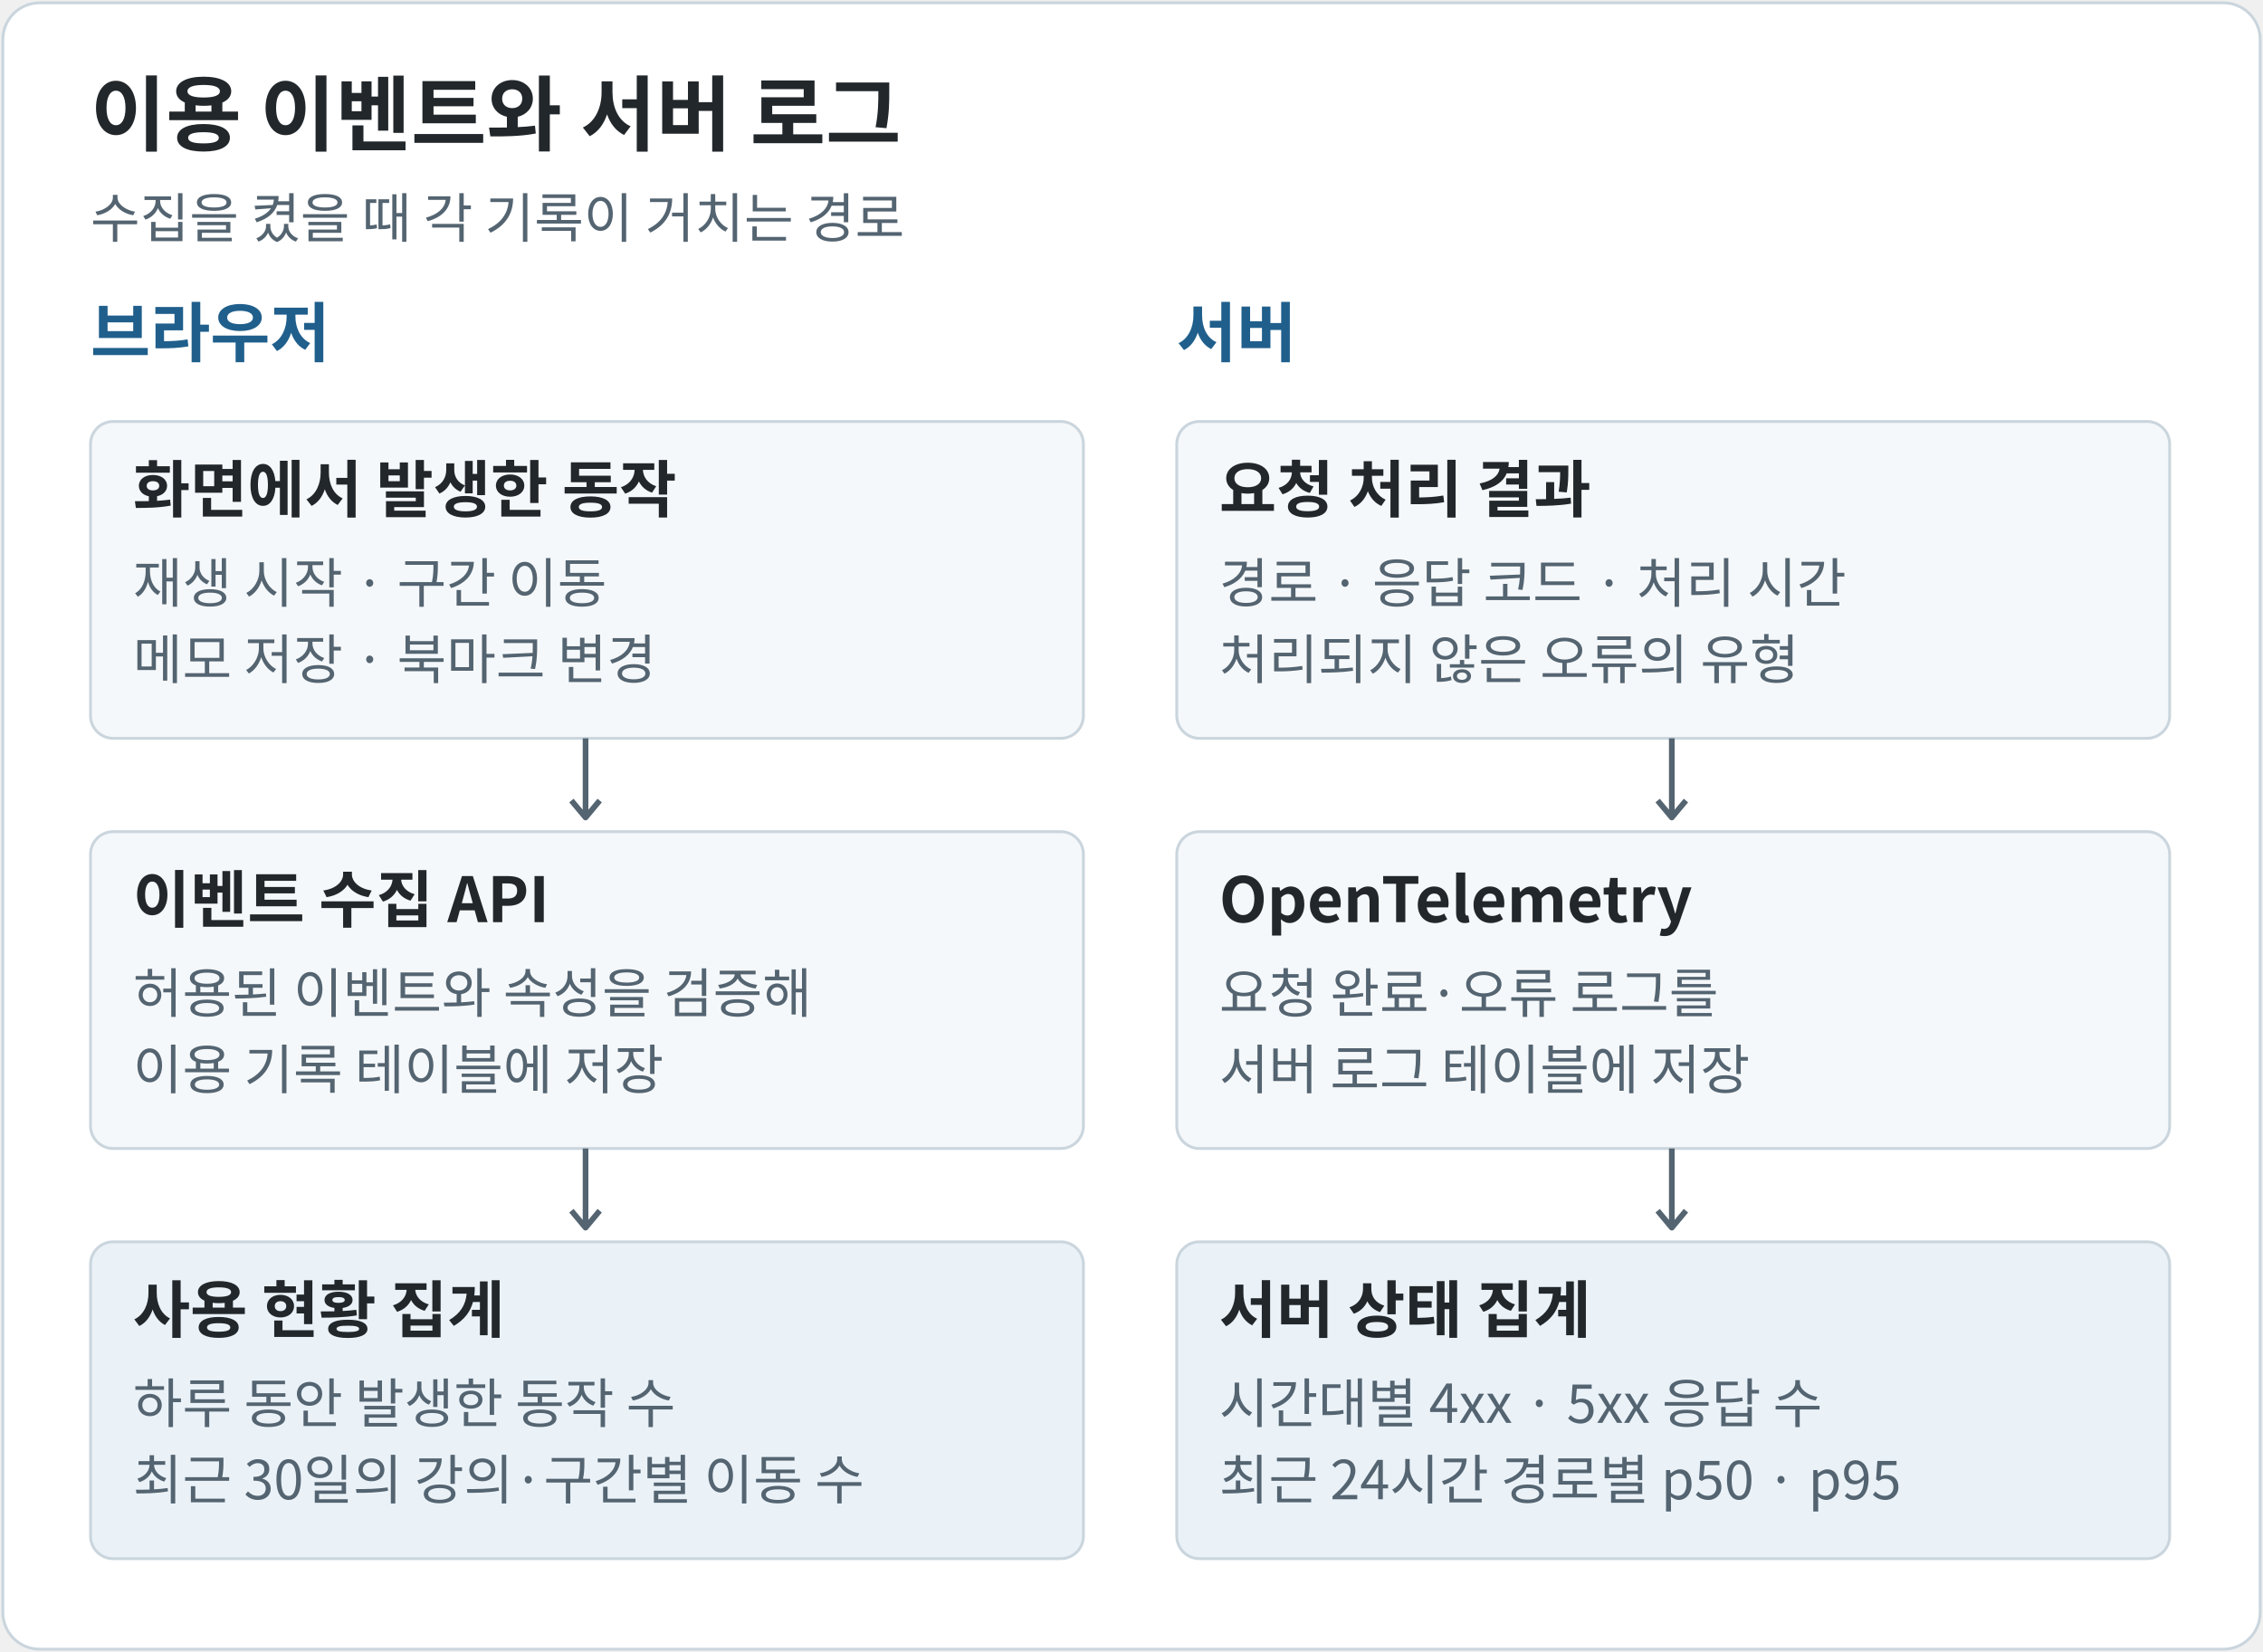
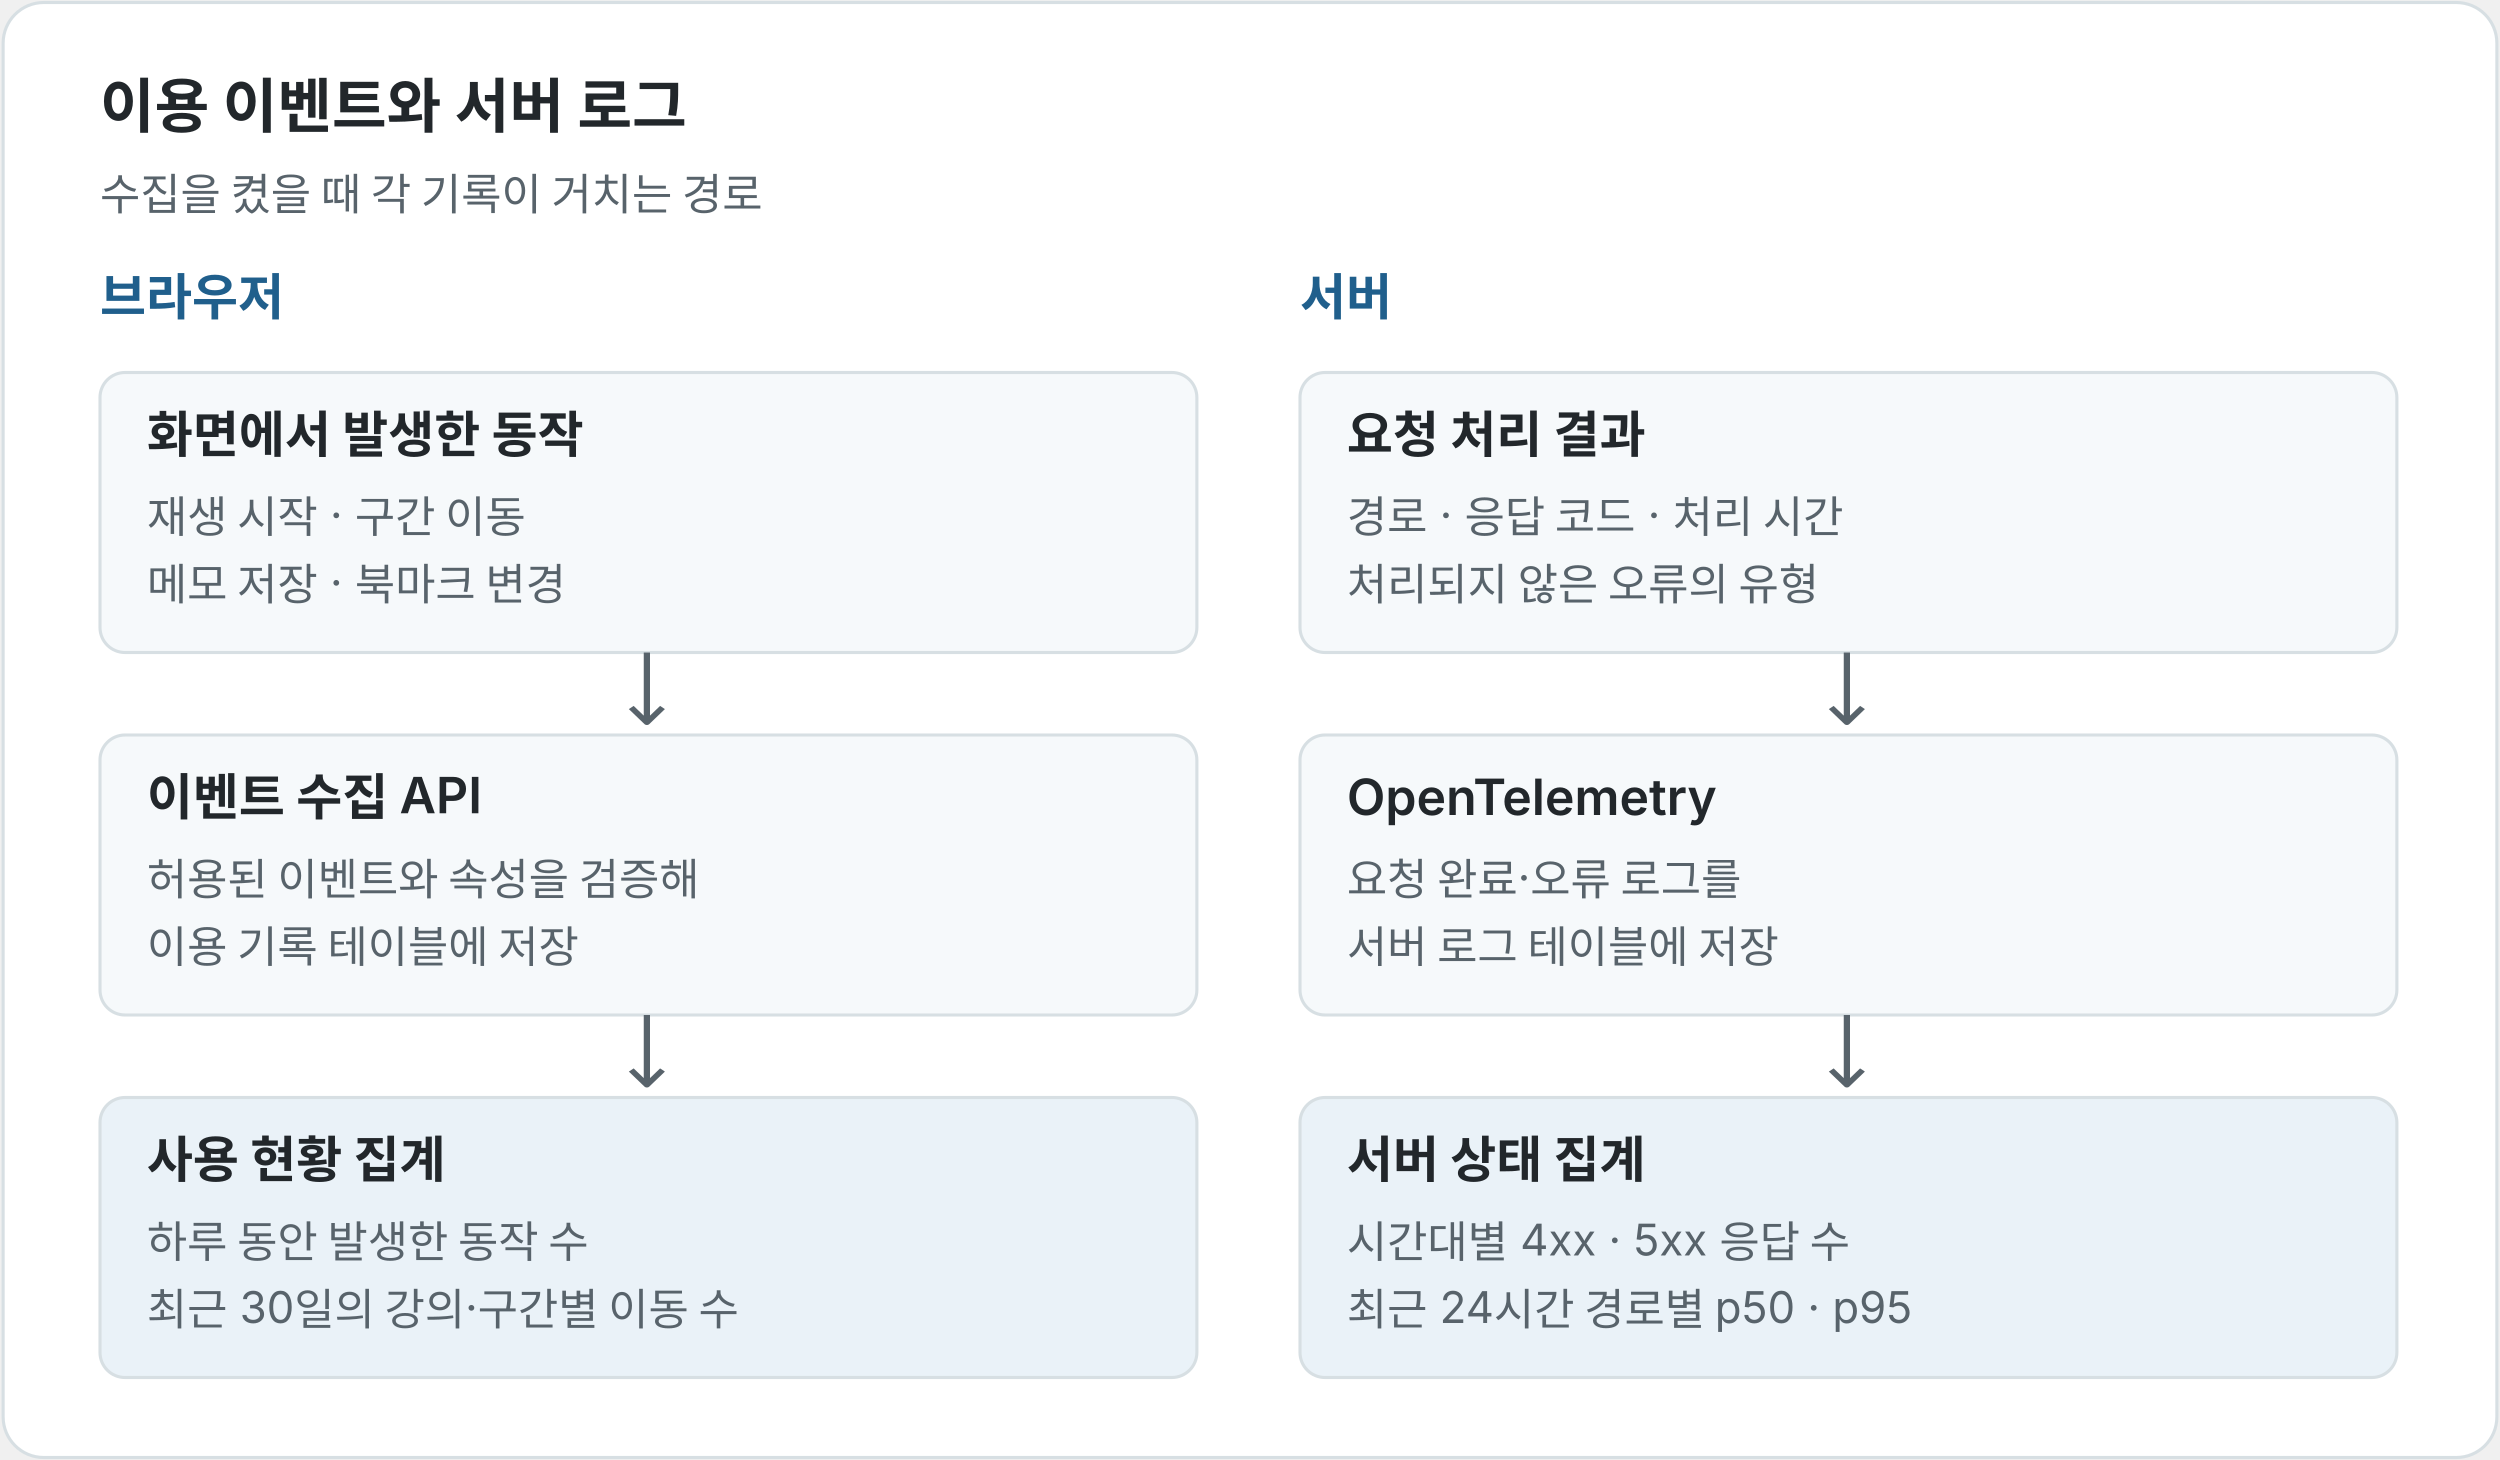
- <svg xmlns="http://www.w3.org/2000/svg" aria-labelledby="title desc" font-family="Pretendard, Apple SD Gothic Neo, Noto Sans CJK KR, Noto Sans KR, sans-serif" width="800" height="584" viewBox="0 0 800 584" role="img">
-   <rect x="1" y="1" width="798" height="582" rx="13" fill="#fff" stroke="#cad5dd" />
-   <text font-size="29" font-weight="650" fill="#22272b" x="32" y="51">이용 이벤트와 서버 로그</text>
-   <text font-size="19" font-weight="450" fill="#546471" x="32" y="84">수집을 켰을 때 각 기록이 거치는 경로</text>
-   <text font-size="23" font-weight="650" fill="#205f8c" x="32" y="126">브라우저</text>
-   <rect x="32" y="149" width="351" height="112" rx="8" fill="#f5f8fa" stroke="#cad5dd" />
-   <text font-size="22" font-weight="650" fill="#22272b" x="47" y="181">화면에서 발생한 동작</text>
-   <text font-size="19" font-weight="450" fill="#546471" x="47" y="213">재생 시작 · 구간 이동</text>
-   <text font-size="19" font-weight="450" fill="#546471" x="47" y="240">메모 저장 · 북마크 변경</text>
-   <path stroke-width="2" stroke-linejoin="round" d="M207 261V289m-5 -6l5 6 5 -6" fill="none" stroke="#546471" />
-   <rect x="32" y="294" width="351" height="112" rx="8" fill="#f5f8fa" stroke="#cad5dd" />
-   <text font-size="22" font-weight="650" fill="#22272b" x="47" y="326">이벤트 수집 API</text>
-   <text font-size="19" font-weight="450" fill="#546471" x="47" y="358">허용된 이벤트와 속성을 검증해</text>
-   <text font-size="19" font-weight="450" fill="#546471" x="47" y="385">이용 기록 테이블에 저장</text>
-   <path stroke-width="2" stroke-linejoin="round" d="M207 406V434m-5 -6l5 6 5 -6" fill="none" stroke="#546471" />
-   <rect x="32" y="439" width="351" height="112" rx="8" fill="#eaf2f8" stroke="#cad5dd" />
-   <text font-size="22" font-weight="650" fill="#22272b" x="47" y="471">사용 현황 집계</text>
-   <text font-size="19" font-weight="450" fill="#546471" x="47" y="503">하루 동안 발생한 동작 수</text>
-   <text font-size="19" font-weight="450" fill="#546471" x="47" y="530">최근 30일의 강의·구간별 이동 수</text>
-   <text font-size="23" font-weight="650" fill="#205f8c" x="416" y="126">서버</text>
-   <rect x="416" y="149" width="351" height="112" rx="8" fill="#f5f8fa" stroke="#cad5dd" />
-   <text font-size="22" font-weight="650" fill="#22272b" x="431" y="181">요청 처리 결과</text>
-   <text font-size="19" font-weight="450" fill="#546471" x="431" y="213">경로 · 응답 코드 · 처리 시간</text>
-   <text font-size="19" font-weight="450" fill="#546471" x="431" y="240">처리되지 않은 오류의 유형</text>
-   <path stroke-width="2" stroke-linejoin="round" d="M591 261V289m-5 -6l5 6 5 -6" fill="none" stroke="#546471" />
-   <rect x="416" y="294" width="351" height="112" rx="8" fill="#f5f8fa" stroke="#cad5dd" />
-   <text font-size="22" font-weight="650" fill="#22272b" x="431" y="326">OpenTelemetry</text>
-   <text font-size="19" font-weight="450" fill="#546471" x="431" y="358">요청 완료·오류 로그를</text>
-   <text font-size="19" font-weight="450" fill="#546471" x="431" y="385">서버 로그 테이블에 저장</text>
-   <path stroke-width="2" stroke-linejoin="round" d="M591 406V434m-5 -6l5 6 5 -6" fill="none" stroke="#546471" />
-   <rect x="416" y="439" width="351" height="112" rx="8" fill="#eaf2f8" stroke="#cad5dd" />
-   <text font-size="22" font-weight="650" fill="#22272b" x="431" y="471">서버 상태 집계</text>
-   <text font-size="19" font-weight="450" fill="#546471" x="431" y="503">시간대별 4xx · 5xx 응답 수</text>
-   <text font-size="19" font-weight="450" fill="#546471" x="431" y="530">최근 24시간 경로별 p50 · p95</text>
+ <svg xmlns="http://www.w3.org/2000/svg" aria-labelledby="title desc" font-family="Inter, -apple-system, BlinkMacSystemFont, Segoe UI, Arial, Apple SD Gothic Neo, Malgun Gothic, Noto Sans KR, sans-serif" width="800" height="467" viewBox="0 0 800 467" role="img">
+   <rect x="1" y="0.8" width="798" height="465.6" rx="13" fill="#fff" stroke="#d7dfe3" />
+   <text font-size="19" font-weight="600" fill="#22272b" x="32" y="40.8">이용 이벤트와 서버 로그</text>
+   <text font-size="14" font-weight="400" fill="#58636b" x="32" y="67.2">수집을 켰을 때 각 기록이 거치는 경로</text>
+   <text font-size="16" font-weight="600" fill="#205f8c" x="32" y="100.8">브라우저</text>
+   <rect x="32" y="119.2" width="351" height="89.6" rx="8" fill="#f6f9fb" stroke="#d7dfe3" />
+   <text font-size="16" font-weight="600" fill="#22272b" x="47" y="144.8">화면에서 발생한 동작</text>
+   <text font-size="14" font-weight="400" fill="#58636b" x="47" y="170.4">재생 시작 · 구간 이동</text>
+   <text font-size="14" font-weight="400" fill="#58636b" x="47" y="192">메모 저장 · 북마크 변경</text>
+   <path transform="scale(1 .8)" stroke-width="2" stroke-linejoin="round" d="M207 261V289m-5 -6l5 6 5 -6" fill="none" stroke="#58636b" />
+   <rect x="32" y="235.2" width="351" height="89.6" rx="8" fill="#f6f9fb" stroke="#d7dfe3" />
+   <text font-size="16" font-weight="600" fill="#22272b" x="47" y="260.8">이벤트 수집 API</text>
+   <text font-size="14" font-weight="400" fill="#58636b" x="47" y="286.4">허용된 이벤트와 속성을 검증해</text>
+   <text font-size="14" font-weight="400" fill="#58636b" x="47" y="308">이용 기록 테이블에 저장</text>
+   <path transform="scale(1 .8)" stroke-width="2" stroke-linejoin="round" d="M207 406V434m-5 -6l5 6 5 -6" fill="none" stroke="#58636b" />
+   <rect x="32" y="351.2" width="351" height="89.6" rx="8" fill="#eaf2f8" stroke="#d7dfe3" />
+   <text font-size="16" font-weight="600" fill="#22272b" x="47" y="376.8">사용 현황 집계</text>
+   <text font-size="14" font-weight="400" fill="#58636b" x="47" y="402.4">하루 동안 발생한 동작 수</text>
+   <text font-size="14" font-weight="400" fill="#58636b" x="47" y="424">최근 30일의 강의·구간별 이동 수</text>
+   <text font-size="16" font-weight="600" fill="#205f8c" x="416" y="100.8">서버</text>
+   <rect x="416" y="119.2" width="351" height="89.6" rx="8" fill="#f6f9fb" stroke="#d7dfe3" />
+   <text font-size="16" font-weight="600" fill="#22272b" x="431" y="144.8">요청 처리 결과</text>
+   <text font-size="14" font-weight="400" fill="#58636b" x="431" y="170.4">경로 · 응답 코드 · 처리 시간</text>
+   <text font-size="14" font-weight="400" fill="#58636b" x="431" y="192">처리되지 않은 오류의 유형</text>
+   <path transform="scale(1 .8)" stroke-width="2" stroke-linejoin="round" d="M591 261V289m-5 -6l5 6 5 -6" fill="none" stroke="#58636b" />
+   <rect x="416" y="235.2" width="351" height="89.6" rx="8" fill="#f6f9fb" stroke="#d7dfe3" />
+   <text font-size="16" font-weight="600" fill="#22272b" x="431" y="260.8">OpenTelemetry</text>
+   <text font-size="14" font-weight="400" fill="#58636b" x="431" y="286.4">요청 완료·오류 로그를</text>
+   <text font-size="14" font-weight="400" fill="#58636b" x="431" y="308">서버 로그 테이블에 저장</text>
+   <path transform="scale(1 .8)" stroke-width="2" stroke-linejoin="round" d="M591 406V434m-5 -6l5 6 5 -6" fill="none" stroke="#58636b" />
+   <rect x="416" y="351.2" width="351" height="89.6" rx="8" fill="#eaf2f8" stroke="#d7dfe3" />
+   <text font-size="16" font-weight="600" fill="#22272b" x="431" y="376.8">서버 상태 집계</text>
+   <text font-size="14" font-weight="400" fill="#58636b" x="431" y="402.4">시간대별 4xx · 5xx 응답 수</text>
+   <text font-size="14" font-weight="400" fill="#58636b" x="431" y="424">최근 24시간 경로별 p50 · p95</text>
</svg>
